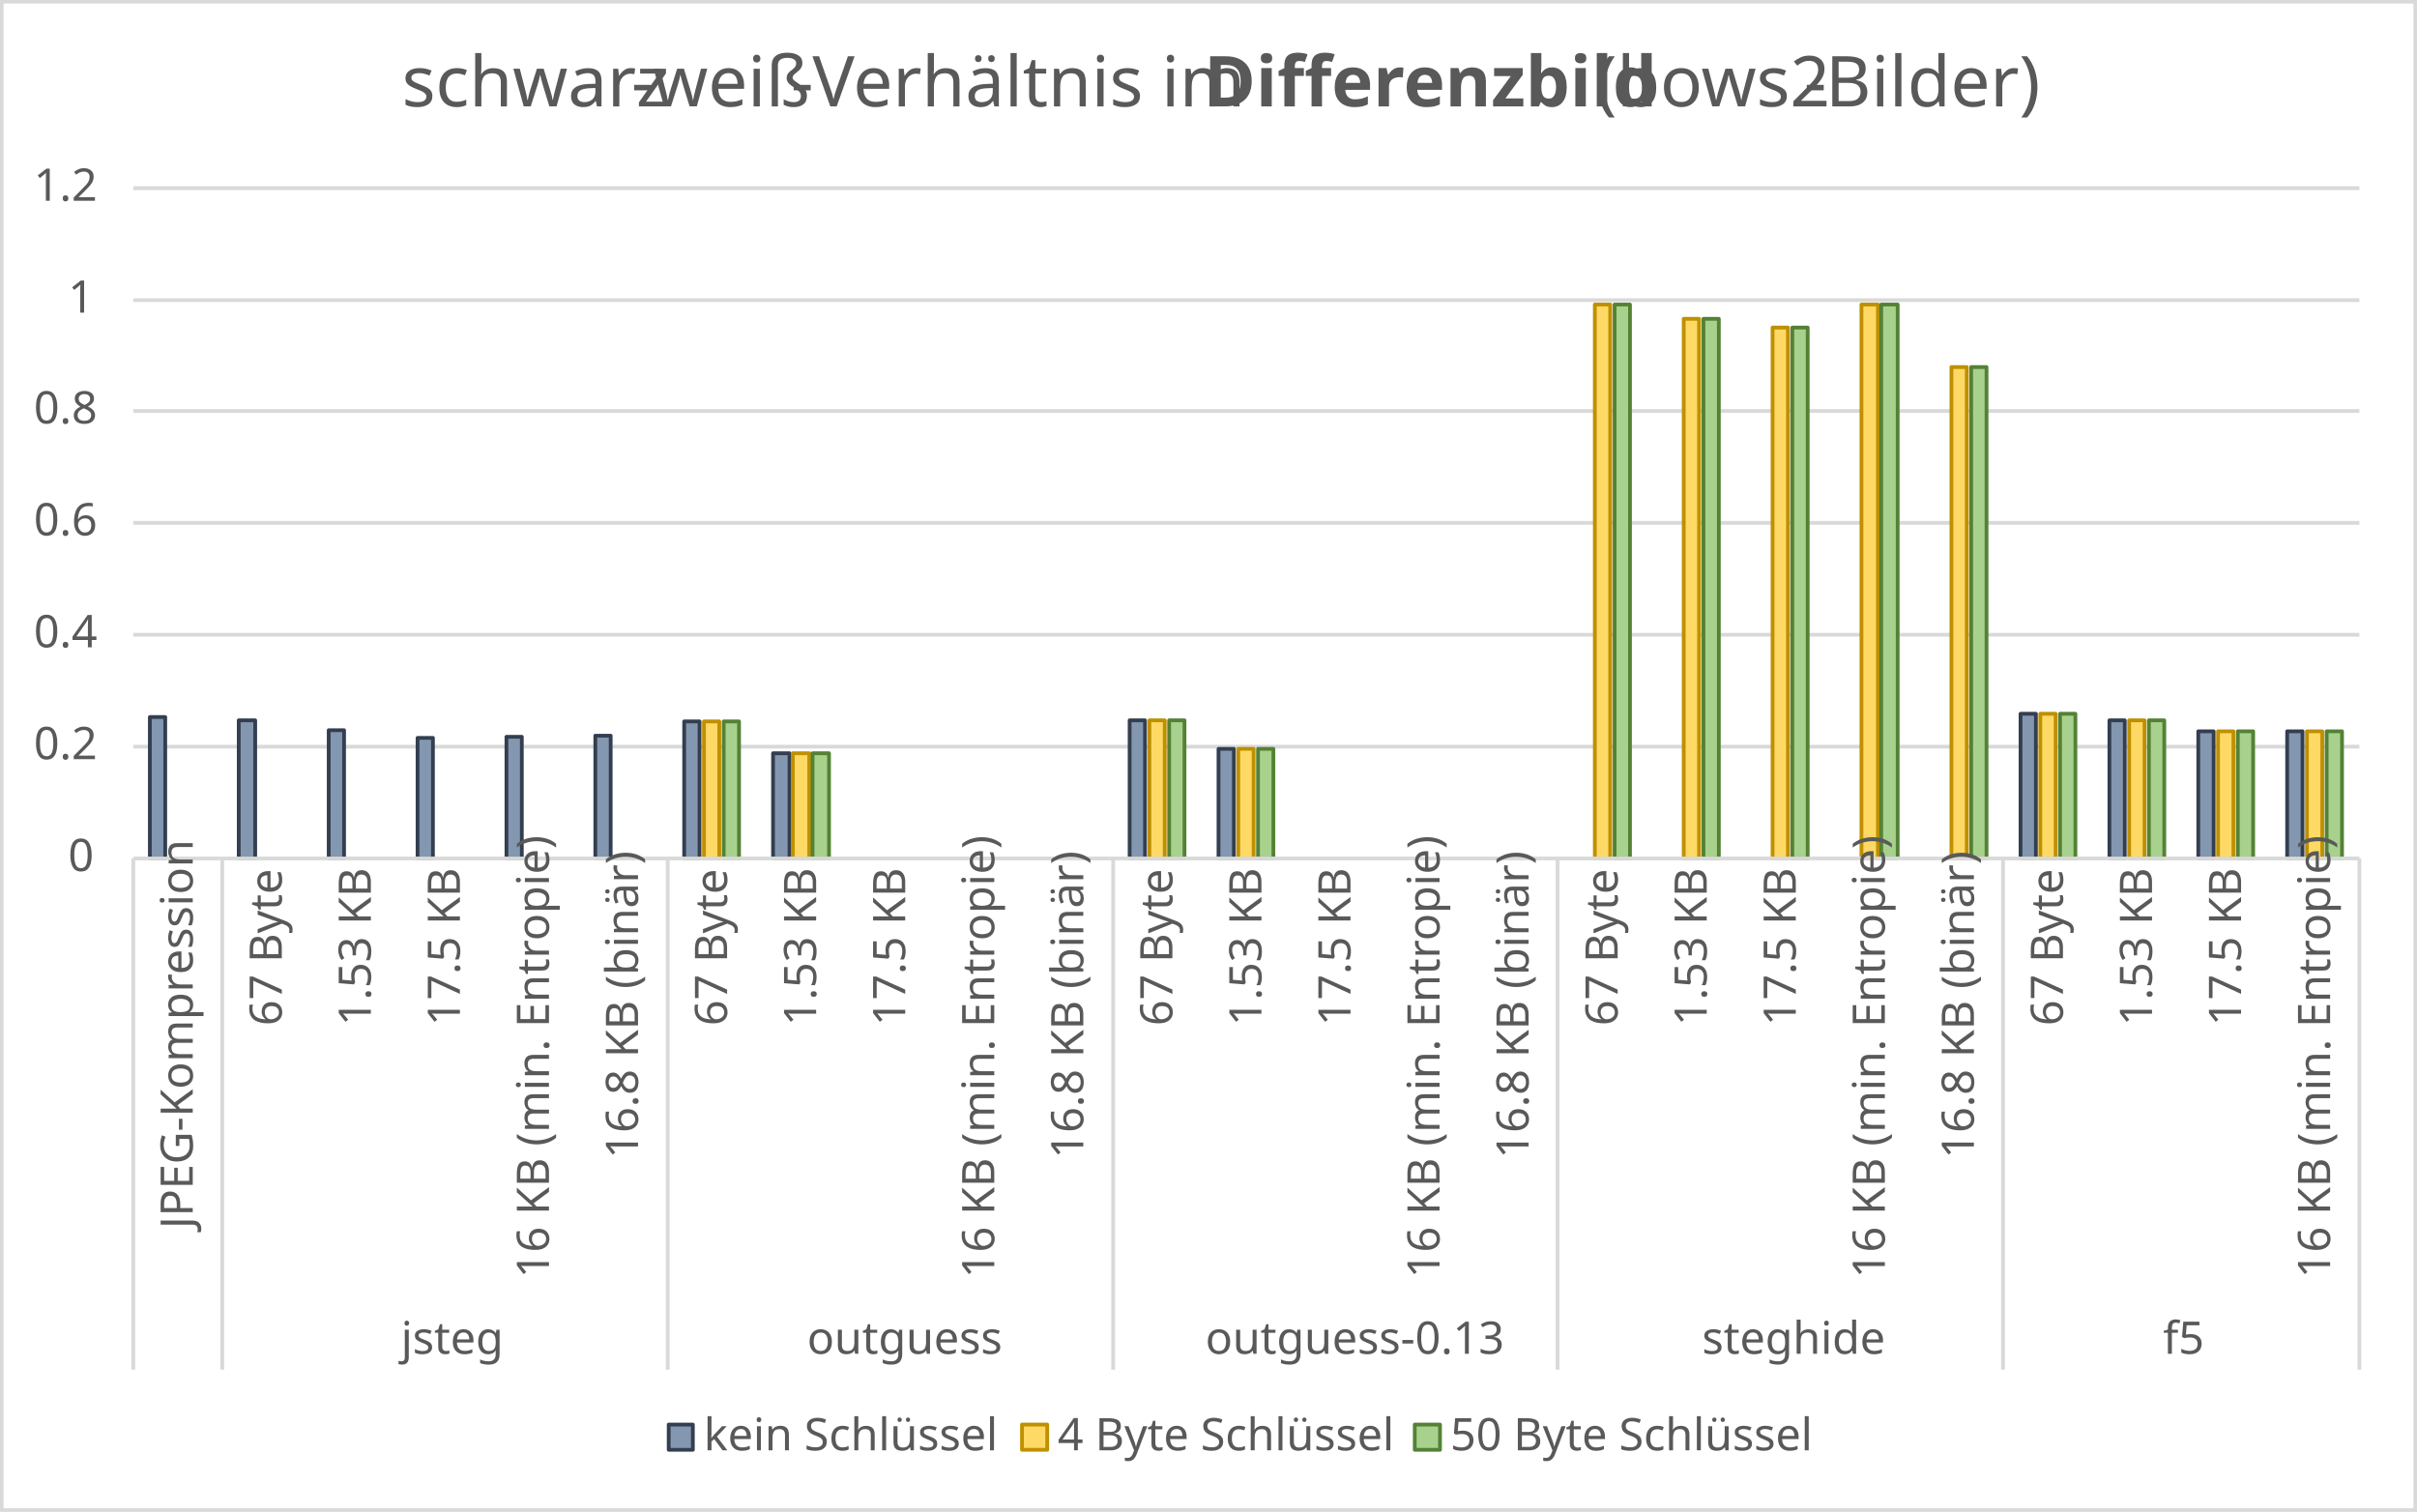
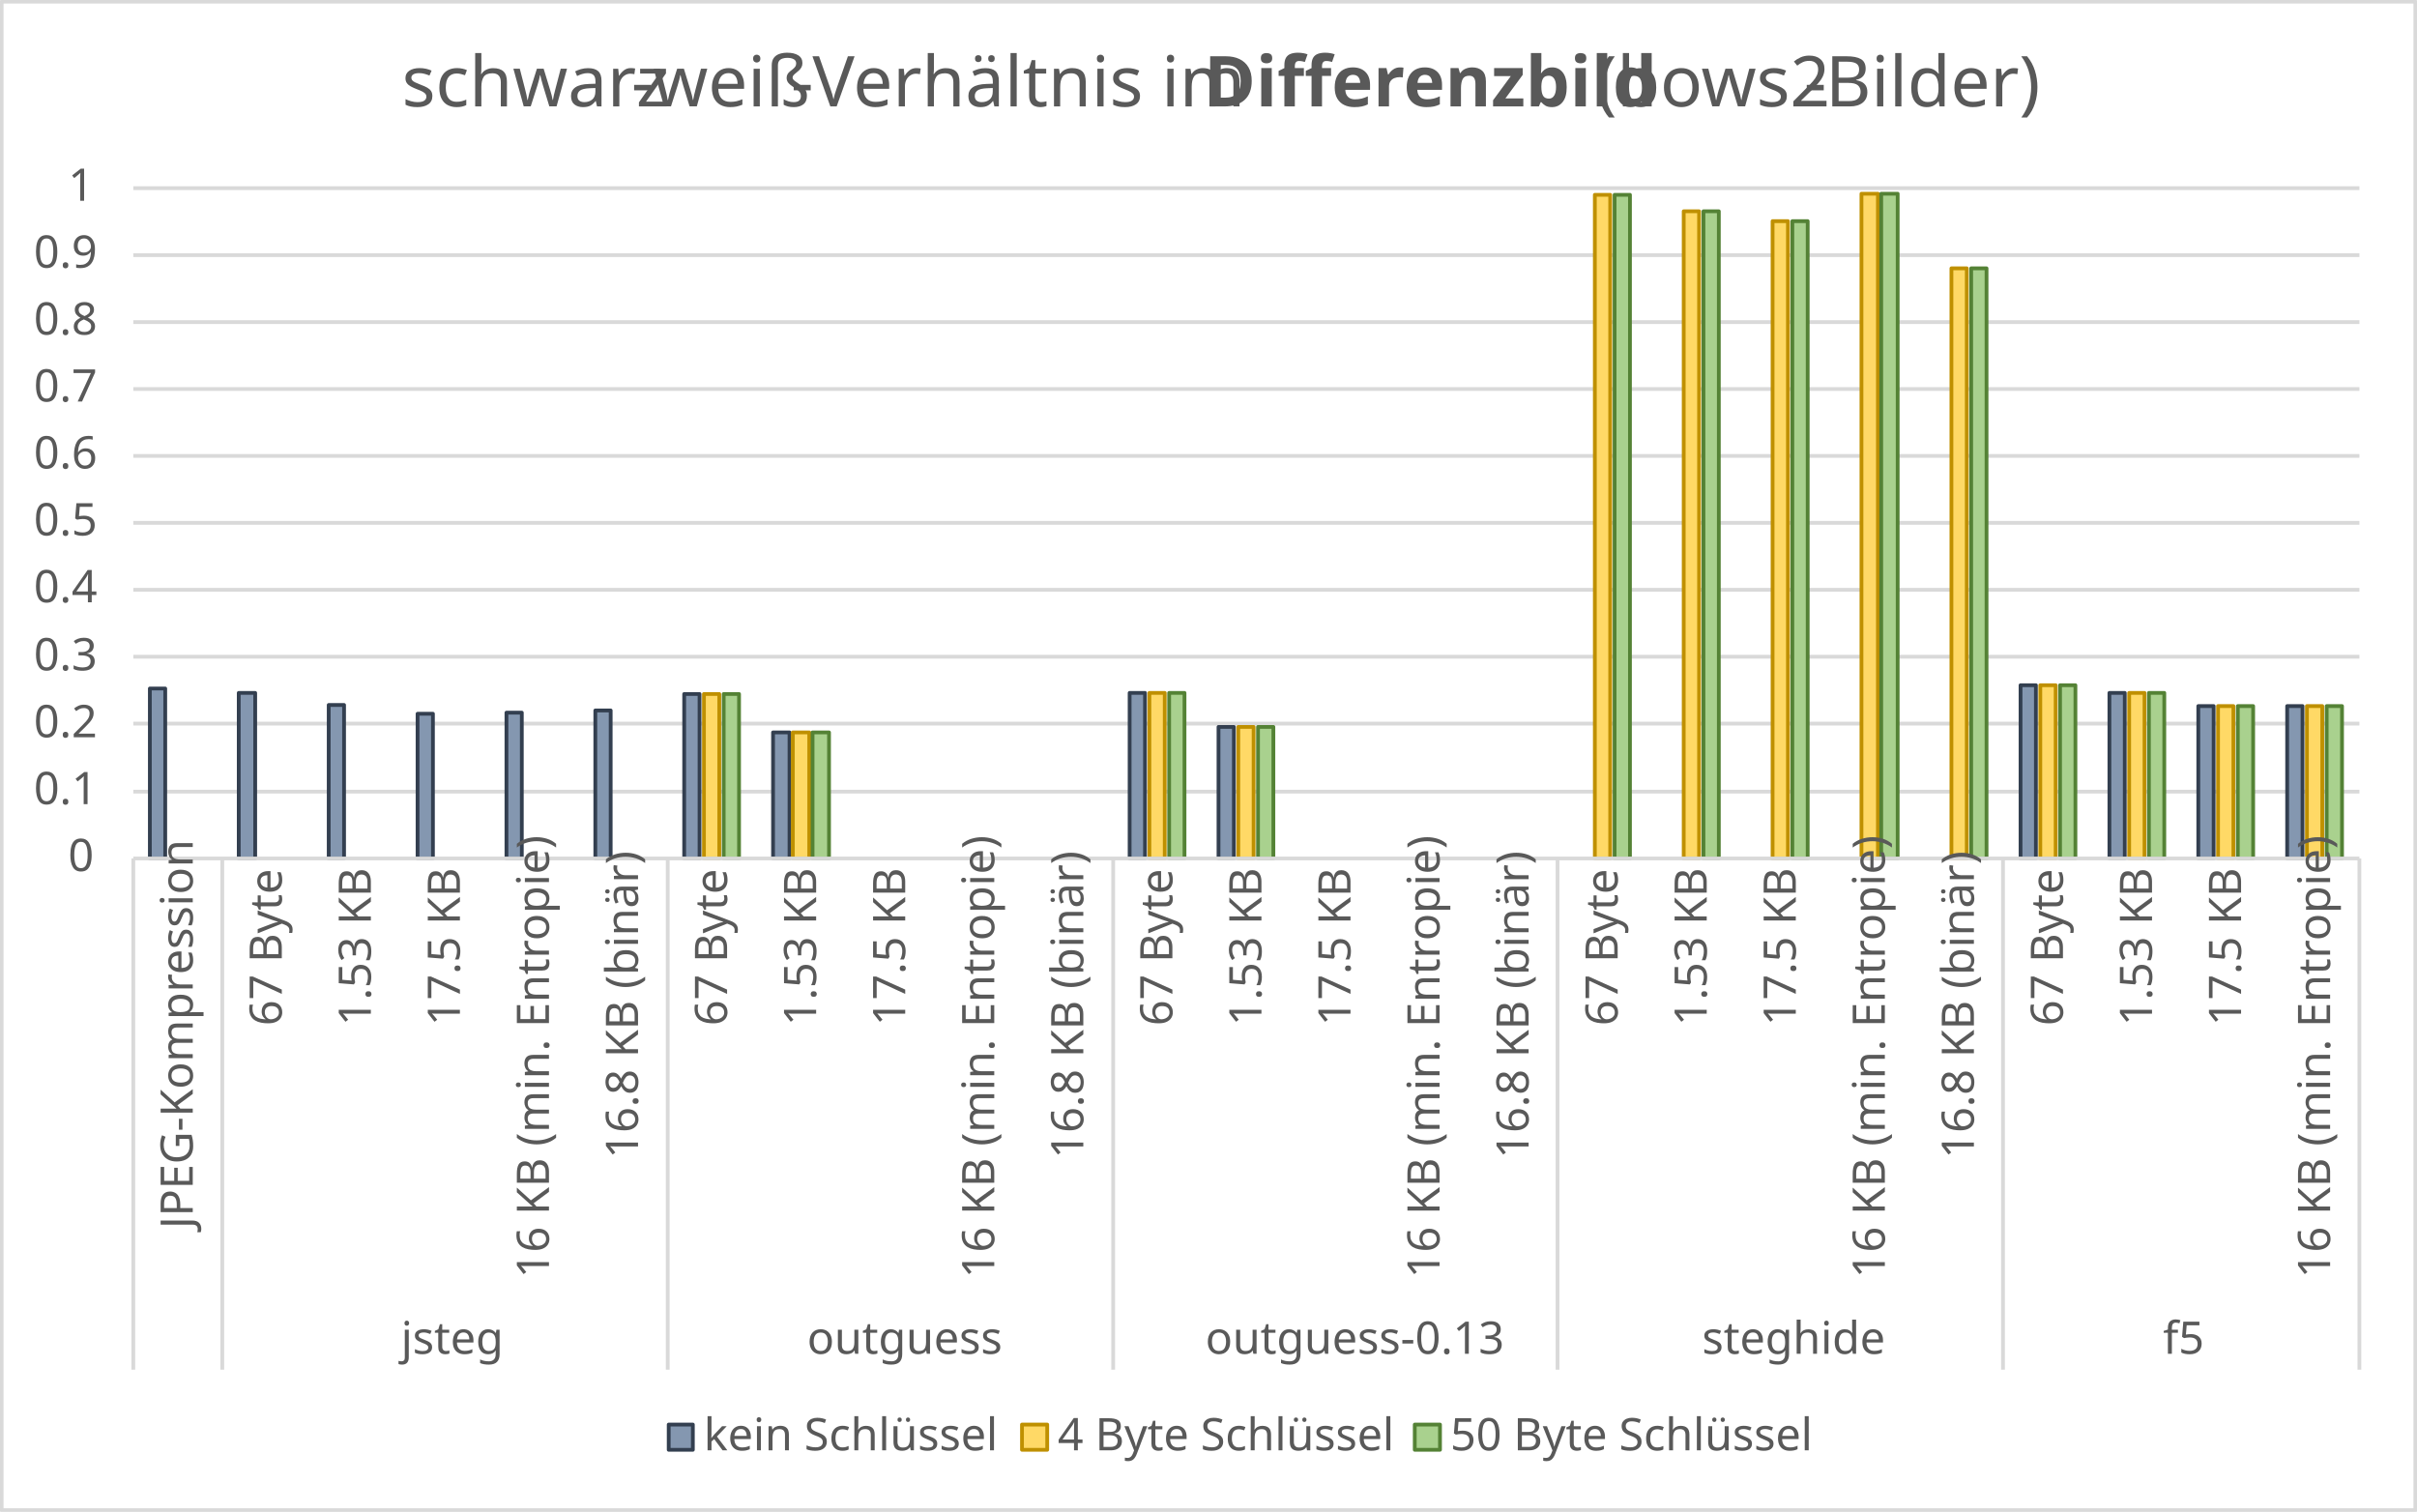
<svg xmlns="http://www.w3.org/2000/svg" width="2203" height="1378" xml:space="preserve" overflow="hidden">
  <defs>
    <clipPath id="clip0">
      <rect x="2749" y="2130" width="2203" height="1378" />
    </clipPath>
    <clipPath id="clip1">
      <rect x="2750" y="2131" width="2200" height="1375" />
    </clipPath>
    <clipPath id="clip2">
      <rect x="2870" y="2301" width="2033" height="614" />
    </clipPath>
    <clipPath id="clip3">
      <rect x="2870" y="2301" width="2033" height="614" />
    </clipPath>
    <clipPath id="clip4">
      <rect x="2870" y="2301" width="2033" height="614" />
    </clipPath>
    <clipPath id="clip5">
      <rect x="2750" y="2131" width="2200" height="1375" />
    </clipPath>
    <clipPath id="clip6">
      <rect x="2750" y="2131" width="2200" height="1375" />
    </clipPath>
    <clipPath id="clip7">
      <rect x="2750" y="2131" width="2200" height="1375" />
    </clipPath>
    <clipPath id="clip8">
      <rect x="2750" y="2131" width="2200" height="1375" />
    </clipPath>
    <clipPath id="clip9">
      <rect x="2750" y="2131" width="2200" height="1375" />
    </clipPath>
    <clipPath id="clip10">
      <rect x="2750" y="2131" width="2200" height="1375" />
    </clipPath>
    <clipPath id="clip11">
      <rect x="2750" y="2131" width="2200" height="1375" />
    </clipPath>
    <clipPath id="clip12">
      <rect x="2750" y="2131" width="2200" height="1375" />
    </clipPath>
    <clipPath id="clip13">
      <rect x="2750" y="2131" width="2200" height="1375" />
    </clipPath>
    <clipPath id="clip14">
      <rect x="2750" y="2131" width="2200" height="1375" />
    </clipPath>
    <clipPath id="clip15">
      <rect x="2750" y="2131" width="2200" height="1375" />
    </clipPath>
    <clipPath id="clip16">
      <rect x="2750" y="2131" width="2200" height="1375" />
    </clipPath>
    <clipPath id="clip17">
      <rect x="2750" y="2131" width="2200" height="1375" />
    </clipPath>
    <clipPath id="clip18">
      <rect x="2750" y="2131" width="2200" height="1375" />
    </clipPath>
    <clipPath id="clip19">
      <rect x="2750" y="2131" width="2200" height="1375" />
    </clipPath>
    <clipPath id="clip20">
      <rect x="2750" y="2131" width="2200" height="1375" />
    </clipPath>
    <clipPath id="clip21">
      <rect x="2750" y="2131" width="2200" height="1375" />
    </clipPath>
    <clipPath id="clip22">
      <rect x="2750" y="2131" width="2200" height="1375" />
    </clipPath>
    <clipPath id="clip23">
      <rect x="2750" y="2131" width="2200" height="1375" />
    </clipPath>
    <clipPath id="clip24">
      <rect x="2750" y="2131" width="2200" height="1375" />
    </clipPath>
    <clipPath id="clip25">
      <rect x="2750" y="2131" width="2200" height="1375" />
    </clipPath>
    <clipPath id="clip26">
      <rect x="2750" y="2131" width="2200" height="1375" />
    </clipPath>
    <clipPath id="clip27">
      <rect x="2750" y="2131" width="2200" height="1375" />
    </clipPath>
    <clipPath id="clip28">
      <rect x="2750" y="2131" width="2200" height="1375" />
    </clipPath>
    <clipPath id="clip29">
      <rect x="2750" y="2131" width="2200" height="1375" />
    </clipPath>
    <clipPath id="clip30">
      <rect x="2750" y="2131" width="2200" height="1375" />
    </clipPath>
    <clipPath id="clip31">
      <rect x="2750" y="2131" width="2200" height="1375" />
    </clipPath>
    <clipPath id="clip32">
      <rect x="2750" y="2131" width="2200" height="1375" />
    </clipPath>
    <clipPath id="clip33">
      <rect x="2750" y="2131" width="2200" height="1375" />
    </clipPath>
    <clipPath id="clip34">
      <rect x="2750" y="2131" width="2200" height="1375" />
    </clipPath>
    <clipPath id="clip35">
      <rect x="2750" y="2131" width="2200" height="1375" />
    </clipPath>
    <clipPath id="clip36">
      <rect x="2750" y="2131" width="2200" height="1375" />
    </clipPath>
    <clipPath id="clip37">
      <rect x="2750" y="2131" width="2200" height="1375" />
    </clipPath>
    <clipPath id="clip38">
      <rect x="2750" y="2131" width="2200" height="1375" />
    </clipPath>
    <clipPath id="clip39">
      <rect x="2750" y="2131" width="2200" height="1375" />
    </clipPath>
    <clipPath id="clip40">
      <rect x="2750" y="2131" width="2200" height="1375" />
    </clipPath>
    <clipPath id="clip41">
      <rect x="2750" y="2131" width="2200" height="1375" />
    </clipPath>
    <clipPath id="clip42">
      <rect x="2750" y="2131" width="2200" height="1375" />
    </clipPath>
    <clipPath id="clip43">
      <rect x="2750" y="2131" width="2200" height="1375" />
    </clipPath>
    <clipPath id="clip44">
      <rect x="2750" y="2131" width="2200" height="1375" />
    </clipPath>
    <clipPath id="clip45">
      <rect x="2750" y="2131" width="2200" height="1375" />
    </clipPath>
    <clipPath id="clip46">
      <rect x="2750" y="2131" width="2200" height="1375" />
    </clipPath>
    <clipPath id="clip47">
      <rect x="2750" y="2131" width="2200" height="1375" />
    </clipPath>
    <clipPath id="clip48">
      <rect x="2750" y="2131" width="2200" height="1375" />
    </clipPath>
    <clipPath id="clip49">
      <rect x="2750" y="2131" width="2200" height="1375" />
    </clipPath>
    <clipPath id="clip50">
      <rect x="2750" y="2131" width="2200" height="1375" />
    </clipPath>
    <clipPath id="clip51">
      <rect x="2750" y="2131" width="2200" height="1375" />
    </clipPath>
    <clipPath id="clip52">
      <rect x="2750" y="2131" width="2200" height="1375" />
    </clipPath>
    <clipPath id="clip53">
      <rect x="2750" y="2131" width="2200" height="1375" />
    </clipPath>
    <clipPath id="clip54">
      <rect x="2750" y="2131" width="2200" height="1375" />
    </clipPath>
    <clipPath id="clip55">
      <rect x="2750" y="2131" width="2200" height="1375" />
    </clipPath>
    <clipPath id="clip56">
      <rect x="2750" y="2131" width="2200" height="1375" />
    </clipPath>
    <clipPath id="clip57">
      <rect x="2750" y="2131" width="2200" height="1375" />
    </clipPath>
    <clipPath id="clip58">
      <rect x="2750" y="2131" width="2200" height="1375" />
    </clipPath>
    <clipPath id="clip59">
      <rect x="2750" y="2131" width="2200" height="1375" />
    </clipPath>
+     <clipPath id="clip60">
+       <rect x="2750" y="2131" width="2200" height="1375" />
+     </clipPath>
+     <clipPath id="clip61">
+       <rect x="2750" y="2131" width="2200" height="1375" />
+     </clipPath>
+     <clipPath id="clip62">
+       <rect x="2750" y="2131" width="2200" height="1375" />
+     </clipPath>
+     <clipPath id="clip63">
+       <rect x="2750" y="2131" width="2200" height="1375" />
+     </clipPath>
  </defs>
  <g clip-path="url(#clip0)" transform="translate(-2749 -2130)">
    <rect x="2750" y="2131" width="2200" height="1375" fill="#FFFFFF" />
    <g clip-path="url(#clip1)">
-       <path d="M2870.5 2810.59 4899.5 2810.59M2870.5 2708.59 4899.5 2708.59M2870.5 2606.59 4899.5 2606.59M2870.5 2504.58 4899.5 2504.58M2870.5 2403.58 4899.5 2403.58M2870.5 2301.5 4899.5 2301.5" stroke="#D9D9D9" stroke-width="3.438" stroke-linejoin="round" stroke-miterlimit="10" fill="none" />
+       <path d="M2870.5 2851.59 4899.5 2851.59M2870.5 2789.59 4899.5 2789.59M2870.5 2728.59 4899.5 2728.59M2870.5 2667.59 4899.5 2667.59M2870.5 2606.59 4899.5 2606.59M2870.5 2545.58 4899.5 2545.58M2870.5 2484.58 4899.5 2484.58M2870.5 2423.58 4899.5 2423.58M2870.5 2362.58 4899.5 2362.58M2870.5 2301.5 4899.5 2301.5" stroke="#D9D9D9" stroke-width="3.438" stroke-linejoin="round" stroke-miterlimit="10" fill="none" />
    </g>
    <g clip-path="url(#clip2)">
-       <path d="M2885.59 2783.59 2899.6 2783.59 2899.6 2912.5 2885.59 2912.5ZM2966.6 2786.59 2981.6 2786.59 2981.6 2912.5 2966.6 2912.5ZM3048.6 2795.59 3062.6 2795.59 3062.6 2912.5 3048.6 2912.5ZM3129.6 2802.59 3143.6 2802.59 3143.6 2912.5 3129.6 2912.5ZM3210.61 2801.59 3224.61 2801.59 3224.61 2912.5 3210.61 2912.5ZM3291.61 2800.59 3305.61 2800.59 3305.61 2912.5 3291.61 2912.5ZM3372.61 2787.59 3386.61 2787.59 3386.61 2912.5 3372.61 2912.5ZM3453.61 2816.59 3468.61 2816.59 3468.61 2912.5 3453.61 2912.5ZM3778.62 2786.59 3792.62 2786.59 3792.62 2912.5 3778.62 2912.5ZM3859.63 2812.59 3873.63 2812.59 3873.63 2912.5 3859.63 2912.5ZM4590.65 2780.59 4604.65 2780.59 4604.65 2912.5 4590.65 2912.5ZM4671.65 2786.59 4685.65 2786.59 4685.65 2912.5 4671.65 2912.5ZM4752.66 2796.59 4766.66 2796.59 4766.66 2912.5 4752.66 2912.5ZM4833.66 2796.59 4847.66 2796.59 4847.66 2912.5 4833.66 2912.5Z" stroke="#333F50" stroke-width="3.438" stroke-linejoin="round" stroke-miterlimit="10" fill="#8497B0" />
+       <path d="M2885.59 2757.59 2899.6 2757.59 2899.6 2912.5 2885.59 2912.5ZM2966.6 2761.59 2981.6 2761.59 2981.6 2912.5 2966.6 2912.5ZM3048.6 2772.59 3062.6 2772.59 3062.6 2912.5 3048.6 2912.5ZM3129.6 2780.59 3143.6 2780.59 3143.6 2912.5 3129.6 2912.5ZM3210.61 2779.59 3224.61 2779.59 3224.61 2912.5 3210.61 2912.5ZM3291.61 2777.59 3305.61 2777.59 3305.61 2912.5 3291.61 2912.5ZM3372.61 2762.59 3386.61 2762.59 3386.61 2912.5 3372.61 2912.5ZM3453.61 2797.59 3468.61 2797.59 3468.61 2912.5 3453.61 2912.5ZM3778.62 2761.59 3792.62 2761.59 3792.62 2912.5 3778.62 2912.5ZM3859.63 2792.59 3873.63 2792.59 3873.63 2912.5 3859.63 2912.5ZM4590.65 2754.59 4604.65 2754.59 4604.65 2912.5 4590.65 2912.5ZM4671.65 2761.59 4685.65 2761.59 4685.65 2912.5 4671.65 2912.5ZM4752.66 2773.59 4766.66 2773.59 4766.66 2912.5 4752.66 2912.5ZM4833.66 2773.59 4847.66 2773.59 4847.66 2912.5 4833.66 2912.5Z" stroke="#333F50" stroke-width="3.438" stroke-linejoin="round" stroke-miterlimit="10" fill="#8497B0" />
    </g>
    <g clip-path="url(#clip3)">
-       <path d="M3390.61 2787.59 3404.61 2787.59 3404.61 2912.5 3390.61 2912.5ZM3471.61 2816.59 3486.61 2816.59 3486.61 2912.5 3471.61 2912.5ZM3796.62 2786.59 3810.63 2786.59 3810.63 2912.5 3796.62 2912.5ZM3877.63 2812.59 3891.63 2812.59 3891.63 2912.5 3877.63 2912.5ZM4202.64 2407.58 4216.64 2407.58 4216.64 2912.5 4202.64 2912.5ZM4283.64 2420.58 4297.64 2420.58 4297.64 2912.5 4283.64 2912.5ZM4364.64 2428.58 4378.64 2428.58 4378.64 2912.5 4364.64 2912.5ZM4445.65 2407.58 4460.65 2407.58 4460.65 2912.5 4445.65 2912.5ZM4527.65 2464.58 4541.65 2464.58 4541.65 2912.5 4527.65 2912.5ZM4608.65 2780.59 4622.65 2780.59 4622.65 2912.5 4608.65 2912.5ZM4689.65 2786.59 4703.65 2786.59 4703.65 2912.5 4689.65 2912.5ZM4770.66 2796.59 4784.66 2796.59 4784.66 2912.5 4770.66 2912.5ZM4851.66 2796.59 4865.66 2796.59 4865.66 2912.5 4851.66 2912.5Z" stroke="#BF9000" stroke-width="3.438" stroke-linejoin="round" stroke-miterlimit="10" fill="#FFD966" />
+       <path d="M3390.61 2762.59 3404.61 2762.59 3404.61 2912.5 3390.61 2912.5ZM3471.61 2797.59 3486.61 2797.59 3486.61 2912.5 3471.61 2912.5ZM3796.62 2761.59 3810.63 2761.59 3810.63 2912.5 3796.62 2912.5ZM3877.63 2792.59 3891.63 2792.59 3891.63 2912.5 3877.63 2912.5ZM4202.64 2307.58 4216.64 2307.58 4216.64 2912.5 4202.64 2912.5ZM4283.64 2322.58 4297.64 2322.58 4297.64 2912.5 4283.64 2912.5ZM4364.64 2331.58 4378.64 2331.58 4378.64 2912.5 4364.64 2912.5ZM4445.65 2306.58 4460.65 2306.58 4460.65 2912.5 4445.65 2912.5ZM4527.65 2374.58 4541.65 2374.58 4541.65 2912.5 4527.65 2912.5ZM4608.65 2754.59 4622.65 2754.59 4622.65 2912.5 4608.65 2912.5ZM4689.65 2761.59 4703.65 2761.59 4703.65 2912.5 4689.65 2912.5ZM4770.66 2773.59 4784.66 2773.59 4784.66 2912.5 4770.66 2912.5ZM4851.66 2773.59 4865.66 2773.59 4865.66 2912.5 4851.66 2912.5Z" stroke="#BF9000" stroke-width="3.438" stroke-linejoin="round" stroke-miterlimit="10" fill="#FFD966" />
    </g>
    <g clip-path="url(#clip4)">
-       <path d="M3408.61 2787.59 3422.61 2787.59 3422.61 2912.5 3408.61 2912.5ZM3489.61 2816.59 3504.62 2816.59 3504.62 2912.5 3489.61 2912.5ZM3814.63 2786.59 3828.63 2786.59 3828.63 2912.5 3814.63 2912.5ZM3895.63 2812.59 3909.63 2812.59 3909.63 2912.5 3895.63 2912.5ZM4220.64 2407.58 4234.64 2407.58 4234.64 2912.5 4220.64 2912.5ZM4301.64 2420.58 4315.64 2420.58 4315.64 2912.5 4301.64 2912.5ZM4382.64 2428.58 4396.64 2428.58 4396.64 2912.5 4382.64 2912.5ZM4463.65 2407.58 4478.65 2407.58 4478.65 2912.5 4463.65 2912.5ZM4545.65 2464.58 4559.65 2464.58 4559.65 2912.5 4545.65 2912.5ZM4626.65 2780.59 4640.65 2780.59 4640.65 2912.5 4626.65 2912.5ZM4707.65 2786.59 4721.66 2786.59 4721.66 2912.5 4707.65 2912.5ZM4788.66 2796.59 4802.66 2796.59 4802.66 2912.5 4788.66 2912.5ZM4869.66 2796.59 4883.66 2796.59 4883.66 2912.5 4869.66 2912.5Z" stroke="#548235" stroke-width="3.438" stroke-linejoin="round" stroke-miterlimit="10" fill="#A9D18E" />
+       <path d="M3408.61 2762.59 3422.61 2762.59 3422.61 2912.5 3408.61 2912.5ZM3489.61 2797.59 3504.62 2797.59 3504.62 2912.5 3489.61 2912.5ZM3814.63 2761.59 3828.63 2761.59 3828.63 2912.5 3814.63 2912.5ZM3895.63 2792.59 3909.63 2792.59 3909.63 2912.5 3895.63 2912.5ZM4220.64 2307.58 4234.64 2307.58 4234.64 2912.5 4220.64 2912.5ZM4301.64 2322.58 4315.64 2322.58 4315.64 2912.5 4301.64 2912.5ZM4382.64 2331.58 4396.64 2331.58 4396.64 2912.5 4382.64 2912.5ZM4463.65 2306.58 4478.65 2306.58 4478.65 2912.5 4463.65 2912.5ZM4545.65 2374.58 4559.65 2374.58 4559.65 2912.5 4545.65 2912.5ZM4626.65 2754.59 4640.65 2754.59 4640.65 2912.5 4626.65 2912.5ZM4707.65 2761.59 4721.66 2761.59 4721.66 2912.5 4707.65 2912.5ZM4788.66 2773.59 4802.66 2773.59 4802.66 2912.5 4788.66 2912.5ZM4869.66 2773.59 4883.66 2773.59 4883.66 2912.5 4869.66 2912.5Z" stroke="#548235" stroke-width="3.438" stroke-linejoin="round" stroke-miterlimit="10" fill="#A9D18E" />
    </g>
    <g clip-path="url(#clip5)">
      <path d="M2870.5 2912.5 4899.5 2912.5" stroke="#D9D9D9" stroke-width="3.438" stroke-linejoin="round" stroke-miterlimit="10" fill="none" fill-rule="evenodd" />
    </g>
    <g clip-path="url(#clip6)">
      <path d="M2870.5 2912.5 2870.5 3298.5M2951.6 2912.5 2951.6 3298.5M3357.61 2912.5 3357.61 3298.5M3763.62 2912.5 3763.62 3298.5M4168.64 2912.5 4168.64 3298.5M4574.65 2912.5 4574.65 3298.5M4899.5 2912.5 4899.5 3298.5" stroke="#D9D9D9" stroke-width="3.438" stroke-linejoin="round" stroke-miterlimit="10" fill="none" />
    </g>
    <g clip-path="url(#clip7)">
      <path d="M2870.5 3298.5 2870.5 3378.5M2951.6 3298.5 2951.6 3378.5M3357.61 3298.5 3357.61 3378.5M3763.62 3298.5 3763.62 3378.5M4168.64 3298.5 4168.64 3378.5M4574.65 3298.5 4574.65 3378.5M4899.5 3298.5 4899.5 3378.5" stroke="#D9D9D9" stroke-width="3.438" stroke-linejoin="round" stroke-miterlimit="10" fill="none" />
    </g>
    <g clip-path="url(#clip8)">
      <text fill="#595959" font-family="Calibri,Calibri_MSFontService,sans-serif" font-weight="400" font-size="41" transform="matrix(1 0 0 1 2811.1 2924)">0</text>
    </g>
    <g clip-path="url(#clip9)">
-       <text fill="#595959" font-family="Calibri,Calibri_MSFontService,sans-serif" font-weight="400" font-size="41" transform="matrix(1 0 0 1 2779.79 2822)">0.2</text>
+       <text fill="#595959" font-family="Calibri,Calibri_MSFontService,sans-serif" font-weight="400" font-size="41" transform="matrix(1 0 0 1 2779.79 2863)">0.1</text>
    </g>
    <g clip-path="url(#clip10)">
-       <text fill="#595959" font-family="Calibri,Calibri_MSFontService,sans-serif" font-weight="400" font-size="41" transform="matrix(1 0 0 1 2779.79 2720)">0.4</text>
+       <text fill="#595959" font-family="Calibri,Calibri_MSFontService,sans-serif" font-weight="400" font-size="41" transform="matrix(1 0 0 1 2779.79 2802)">0.2</text>
    </g>
    <g clip-path="url(#clip11)">
-       <text fill="#595959" font-family="Calibri,Calibri_MSFontService,sans-serif" font-weight="400" font-size="41" transform="matrix(1 0 0 1 2779.79 2618)">0.6</text>
+       <text fill="#595959" font-family="Calibri,Calibri_MSFontService,sans-serif" font-weight="400" font-size="41" transform="matrix(1 0 0 1 2779.79 2741)">0.3</text>
    </g>
    <g clip-path="url(#clip12)">
-       <text fill="#595959" font-family="Calibri,Calibri_MSFontService,sans-serif" font-weight="400" font-size="41" transform="matrix(1 0 0 1 2779.79 2516)">0.8</text>
+       <text fill="#595959" font-family="Calibri,Calibri_MSFontService,sans-serif" font-weight="400" font-size="41" transform="matrix(1 0 0 1 2779.79 2679)">0.4</text>
    </g>
    <g clip-path="url(#clip13)">
-       <text fill="#595959" font-family="Calibri,Calibri_MSFontService,sans-serif" font-weight="400" font-size="41" transform="matrix(1 0 0 1 2811.1 2415)">1</text>
+       <text fill="#595959" font-family="Calibri,Calibri_MSFontService,sans-serif" font-weight="400" font-size="41" transform="matrix(1 0 0 1 2779.79 2618)">0.5</text>
    </g>
    <g clip-path="url(#clip14)">
-       <text fill="#595959" font-family="Calibri,Calibri_MSFontService,sans-serif" font-weight="400" font-size="41" transform="matrix(1 0 0 1 2779.79 2313)">1.2</text>
+       <text fill="#595959" font-family="Calibri,Calibri_MSFontService,sans-serif" font-weight="400" font-size="41" transform="matrix(1 0 0 1 2779.79 2557)">0.6</text>
    </g>
    <g clip-path="url(#clip15)">
+       <text fill="#595959" font-family="Calibri,Calibri_MSFontService,sans-serif" font-weight="400" font-size="41" transform="matrix(1 0 0 1 2779.79 2496)">0.7</text>
+     </g>
+     <g clip-path="url(#clip16)">
+       <text fill="#595959" font-family="Calibri,Calibri_MSFontService,sans-serif" font-weight="400" font-size="41" transform="matrix(1 0 0 1 2779.79 2435)">0.8</text>
+     </g>
+     <g clip-path="url(#clip17)">
+       <text fill="#595959" font-family="Calibri,Calibri_MSFontService,sans-serif" font-weight="400" font-size="41" transform="matrix(1 0 0 1 2779.79 2374)">0.9</text>
+     </g>
+     <g clip-path="url(#clip18)">
+       <text fill="#595959" font-family="Calibri,Calibri_MSFontService,sans-serif" font-weight="400" font-size="41" transform="matrix(1 0 0 1 2811.1 2313)">1</text>
+     </g>
+     <g clip-path="url(#clip19)">
      <text fill="#595959" font-family="Calibri,Calibri_MSFontService,sans-serif" font-weight="400" font-size="41" transform="matrix(6.12323e-17 -1 1 6.12323e-17 2924.68 3250)">JPEG-Kompression</text>
    </g>
-     <g clip-path="url(#clip16)">
+     <g clip-path="url(#clip20)">
      <text fill="#595959" font-family="Calibri,Calibri_MSFontService,sans-serif" font-weight="400" font-size="41" transform="matrix(6.12323e-17 -1 1 6.12323e-17 3005.85 3065)">67 Byte</text>
    </g>
-     <g clip-path="url(#clip17)">
+     <g clip-path="url(#clip21)">
      <text fill="#595959" font-family="Calibri,Calibri_MSFontService,sans-serif" font-weight="400" font-size="41" transform="matrix(6.12323e-17 -1 1 6.12323e-17 3087.02 3065)">1.53 KB</text>
    </g>
-     <g clip-path="url(#clip18)">
+     <g clip-path="url(#clip22)">
      <text fill="#595959" font-family="Calibri,Calibri_MSFontService,sans-serif" font-weight="400" font-size="41" transform="matrix(6.12323e-17 -1 1 6.12323e-17 3168.19 3065)">17.5 KB</text>
    </g>
-     <g clip-path="url(#clip19)">
+     <g clip-path="url(#clip23)">
      <text fill="#595959" font-family="Calibri,Calibri_MSFontService,sans-serif" font-weight="400" font-size="41" transform="matrix(6.12323e-17 -1 1 6.12323e-17 3249.37 3295)">16 KB (min. Entropie)</text>
    </g>
-     <g clip-path="url(#clip20)">
+     <g clip-path="url(#clip24)">
      <text fill="#595959" font-family="Calibri,Calibri_MSFontService,sans-serif" font-weight="400" font-size="41" transform="matrix(6.12323e-17 -1 1 6.12323e-17 3330.54 3186)">16.8 KB (binär)</text>
    </g>
-     <g clip-path="url(#clip21)">
+     <g clip-path="url(#clip25)">
      <text fill="#595959" font-family="Calibri,Calibri_MSFontService,sans-serif" font-weight="400" font-size="41" transform="matrix(6.12323e-17 -1 1 6.12323e-17 3411.71 3065)">67 Byte</text>
    </g>
-     <g clip-path="url(#clip22)">
+     <g clip-path="url(#clip26)">
      <text fill="#595959" font-family="Calibri,Calibri_MSFontService,sans-serif" font-weight="400" font-size="41" transform="matrix(6.12323e-17 -1 1 6.12323e-17 3492.88 3065)">1.53 KB</text>
    </g>
-     <g clip-path="url(#clip23)">
+     <g clip-path="url(#clip27)">
      <text fill="#595959" font-family="Calibri,Calibri_MSFontService,sans-serif" font-weight="400" font-size="41" transform="matrix(6.12323e-17 -1 1 6.12323e-17 3574.06 3065)">17.5 KB</text>
    </g>
-     <g clip-path="url(#clip24)">
+     <g clip-path="url(#clip28)">
      <text fill="#595959" font-family="Calibri,Calibri_MSFontService,sans-serif" font-weight="400" font-size="41" transform="matrix(6.12323e-17 -1 1 6.12323e-17 3655.23 3295)">16 KB (min. Entropie)</text>
    </g>
-     <g clip-path="url(#clip25)">
+     <g clip-path="url(#clip29)">
      <text fill="#595959" font-family="Calibri,Calibri_MSFontService,sans-serif" font-weight="400" font-size="41" transform="matrix(6.12323e-17 -1 1 6.12323e-17 3736.4 3186)">16.8 KB (binär)</text>
    </g>
-     <g clip-path="url(#clip26)">
+     <g clip-path="url(#clip30)">
      <text fill="#595959" font-family="Calibri,Calibri_MSFontService,sans-serif" font-weight="400" font-size="41" transform="matrix(6.12323e-17 -1 1 6.12323e-17 3817.58 3065)">67 Byte</text>
    </g>
-     <g clip-path="url(#clip27)">
+     <g clip-path="url(#clip31)">
      <text fill="#595959" font-family="Calibri,Calibri_MSFontService,sans-serif" font-weight="400" font-size="41" transform="matrix(6.12323e-17 -1 1 6.12323e-17 3898.75 3065)">1.53 KB</text>
    </g>
-     <g clip-path="url(#clip28)">
+     <g clip-path="url(#clip32)">
      <text fill="#595959" font-family="Calibri,Calibri_MSFontService,sans-serif" font-weight="400" font-size="41" transform="matrix(6.12323e-17 -1 1 6.12323e-17 3979.92 3065)">17.5 KB</text>
    </g>
-     <g clip-path="url(#clip29)">
+     <g clip-path="url(#clip33)">
      <text fill="#595959" font-family="Calibri,Calibri_MSFontService,sans-serif" font-weight="400" font-size="41" transform="matrix(6.12323e-17 -1 1 6.12323e-17 4061.09 3295)">16 KB (min. Entropie)</text>
    </g>
-     <g clip-path="url(#clip30)">
+     <g clip-path="url(#clip34)">
      <text fill="#595959" font-family="Calibri,Calibri_MSFontService,sans-serif" font-weight="400" font-size="41" transform="matrix(6.12323e-17 -1 1 6.12323e-17 4142.27 3186)">16.8 KB (binär)</text>
    </g>
-     <g clip-path="url(#clip31)">
+     <g clip-path="url(#clip35)">
      <text fill="#595959" font-family="Calibri,Calibri_MSFontService,sans-serif" font-weight="400" font-size="41" transform="matrix(6.12323e-17 -1 1 6.12323e-17 4223.44 3065)">67 Byte</text>
    </g>
-     <g clip-path="url(#clip32)">
+     <g clip-path="url(#clip36)">
      <text fill="#595959" font-family="Calibri,Calibri_MSFontService,sans-serif" font-weight="400" font-size="41" transform="matrix(6.12323e-17 -1 1 6.12323e-17 4304.61 3065)">1.53 KB</text>
    </g>
-     <g clip-path="url(#clip33)">
+     <g clip-path="url(#clip37)">
      <text fill="#595959" font-family="Calibri,Calibri_MSFontService,sans-serif" font-weight="400" font-size="41" transform="matrix(6.12323e-17 -1 1 6.12323e-17 4385.79 3065)">17.5 KB</text>
    </g>
-     <g clip-path="url(#clip34)">
+     <g clip-path="url(#clip38)">
      <text fill="#595959" font-family="Calibri,Calibri_MSFontService,sans-serif" font-weight="400" font-size="41" transform="matrix(6.12323e-17 -1 1 6.12323e-17 4466.96 3295)">16 KB (min. Entropie)</text>
    </g>
-     <g clip-path="url(#clip35)">
+     <g clip-path="url(#clip39)">
      <text fill="#595959" font-family="Calibri,Calibri_MSFontService,sans-serif" font-weight="400" font-size="41" transform="matrix(6.12323e-17 -1 1 6.12323e-17 4548.13 3186)">16.8 KB (binär)</text>
    </g>
-     <g clip-path="url(#clip36)">
+     <g clip-path="url(#clip40)">
      <text fill="#595959" font-family="Calibri,Calibri_MSFontService,sans-serif" font-weight="400" font-size="41" transform="matrix(6.12323e-17 -1 1 6.12323e-17 4629.3 3065)">67 Byte</text>
    </g>
-     <g clip-path="url(#clip37)">
+     <g clip-path="url(#clip41)">
      <text fill="#595959" font-family="Calibri,Calibri_MSFontService,sans-serif" font-weight="400" font-size="41" transform="matrix(6.12323e-17 -1 1 6.12323e-17 4710.48 3065)">1.53 KB</text>
    </g>
-     <g clip-path="url(#clip38)">
+     <g clip-path="url(#clip42)">
      <text fill="#595959" font-family="Calibri,Calibri_MSFontService,sans-serif" font-weight="400" font-size="41" transform="matrix(6.12323e-17 -1 1 6.12323e-17 4791.65 3065)">17.5 KB</text>
    </g>
-     <g clip-path="url(#clip39)">
+     <g clip-path="url(#clip43)">
      <text fill="#595959" font-family="Calibri,Calibri_MSFontService,sans-serif" font-weight="400" font-size="41" transform="matrix(6.12323e-17 -1 1 6.12323e-17 4872.82 3295)">16 KB (min. Entropie)</text>
    </g>
-     <g clip-path="url(#clip40)">
+     <g clip-path="url(#clip44)">
      <text fill="#595959" font-family="Calibri,Calibri_MSFontService,sans-serif" font-weight="400" font-size="41" transform="matrix(1 0 0 1 3114.48 3364)">jsteg</text>
    </g>
-     <g clip-path="url(#clip41)">
+     <g clip-path="url(#clip45)">
      <text fill="#595959" font-family="Calibri,Calibri_MSFontService,sans-serif" font-weight="400" font-size="41" transform="matrix(1 0 0 1 3484.66 3364)">outguess</text>
    </g>
-     <g clip-path="url(#clip42)">
+     <g clip-path="url(#clip46)">
      <text fill="#595959" font-family="Calibri,Calibri_MSFontService,sans-serif" font-weight="400" font-size="41" transform="matrix(1 0 0 1 3847.66 3364)">outguess-0.13</text>
    </g>
-     <g clip-path="url(#clip43)">
+     <g clip-path="url(#clip47)">
      <text fill="#595959" font-family="Calibri,Calibri_MSFontService,sans-serif" font-weight="400" font-size="41" transform="matrix(1 0 0 1 4300.33 3364)">steghide</text>
    </g>
-     <g clip-path="url(#clip44)">
+     <g clip-path="url(#clip48)">
      <text fill="#595959" font-family="Calibri,Calibri_MSFontService,sans-serif" font-weight="400" font-size="41" transform="matrix(1 0 0 1 4720.5 3364)">f5</text>
    </g>
-     <g clip-path="url(#clip45)">
+     <g clip-path="url(#clip49)">
      <text fill="#595959" font-family="Calibri,Calibri_MSFontService,sans-serif" font-weight="400" font-size="64" transform="matrix(1 0 0 1 3115.3 2227)">schwarz</text>
    </g>
-     <g clip-path="url(#clip46)">
+     <g clip-path="url(#clip50)">
      <text fill="#595959" font-family="Calibri,Calibri_MSFontService,sans-serif" font-weight="400" font-size="64" transform="matrix(1 0 0 1 3324.42 2227)">-</text>
    </g>
-     <g clip-path="url(#clip47)">
+     <g clip-path="url(#clip51)">
      <text fill="#595959" font-family="Calibri,Calibri_MSFontService,sans-serif" font-weight="400" font-size="64" transform="matrix(1 0 0 1 3344.06 2227)">weiß</text>
    </g>
-     <g clip-path="url(#clip48)">
+     <g clip-path="url(#clip52)">
      <text fill="#595959" font-family="Calibri,Calibri_MSFontService,sans-serif" font-weight="400" font-size="64" transform="matrix(1 0 0 1 3469.87 2227)">-</text>
    </g>
-     <g clip-path="url(#clip49)">
+     <g clip-path="url(#clip53)">
      <text fill="#595959" font-family="Calibri,Calibri_MSFontService,sans-serif" font-weight="400" font-size="64" transform="matrix(1 0 0 1 3489.51 2227)">Verhältnis im </text>
    </g>
-     <g clip-path="url(#clip50)">
+     <g clip-path="url(#clip54)">
      <text fill="#595959" font-family="Calibri,Calibri_MSFontService,sans-serif" font-weight="700" font-size="64" transform="matrix(1 0 0 1 3846.25 2227)">Differenzbild</text>
    </g>
-     <g clip-path="url(#clip51)">
+     <g clip-path="url(#clip55)">
      <text fill="#595959" font-family="Calibri,Calibri_MSFontService,sans-serif" font-weight="400" font-size="64" transform="matrix(1 0 0 1 4203.55 2227)">(bows2</text>
    </g>
-     <g clip-path="url(#clip52)">
+     <g clip-path="url(#clip56)">
      <text fill="#595959" font-family="Calibri,Calibri_MSFontService,sans-serif" font-weight="400" font-size="64" transform="matrix(1 0 0 1 4393.23 2227)">-</text>
    </g>
-     <g clip-path="url(#clip53)">
+     <g clip-path="url(#clip57)">
      <text fill="#595959" font-family="Calibri,Calibri_MSFontService,sans-serif" font-weight="400" font-size="64" transform="matrix(1 0 0 1 4412.87 2227)">Bilder)</text>
    </g>
-     <g clip-path="url(#clip54)">
+     <g clip-path="url(#clip58)">
      <rect x="3358.5" y="3428.5" width="22" height="23" stroke="#333F50" stroke-width="3.438" stroke-linejoin="round" stroke-miterlimit="10" fill="#8497B0" />
    </g>
-     <g clip-path="url(#clip55)">
+     <g clip-path="url(#clip59)">
      <text fill="#595959" font-family="Calibri,Calibri_MSFontService,sans-serif" font-weight="400" font-size="41" transform="matrix(1 0 0 1 3390.44 3452)">kein Schlüssel</text>
    </g>
-     <g clip-path="url(#clip56)">
+     <g clip-path="url(#clip60)">
      <rect x="3680.5" y="3428.5" width="23" height="23" stroke="#BF9000" stroke-width="3.438" stroke-linejoin="round" stroke-miterlimit="10" fill="#FFD966" />
    </g>
-     <g clip-path="url(#clip57)">
+     <g clip-path="url(#clip61)">
      <text fill="#595959" font-family="Calibri,Calibri_MSFontService,sans-serif" font-weight="400" font-size="41" transform="matrix(1 0 0 1 3713.04 3452)">4 Byte Schlüssel</text>
    </g>
-     <g clip-path="url(#clip58)">
+     <g clip-path="url(#clip62)">
      <rect x="4038.5" y="3428.5" width="23" height="23" stroke="#548235" stroke-width="3.438" stroke-linejoin="round" stroke-miterlimit="10" fill="#A9D18E" />
    </g>
-     <g clip-path="url(#clip59)">
+     <g clip-path="url(#clip63)">
      <text fill="#595959" font-family="Calibri,Calibri_MSFontService,sans-serif" font-weight="400" font-size="41" transform="matrix(1 0 0 1 4070.91 3452)">50 Byte Schlüssel</text>
    </g>
    <rect x="2750.5" y="2131.5" width="2200" height="1375" stroke="#D9D9D9" stroke-width="3.438" stroke-linejoin="round" stroke-miterlimit="10" fill="none" />
  </g>
</svg>
